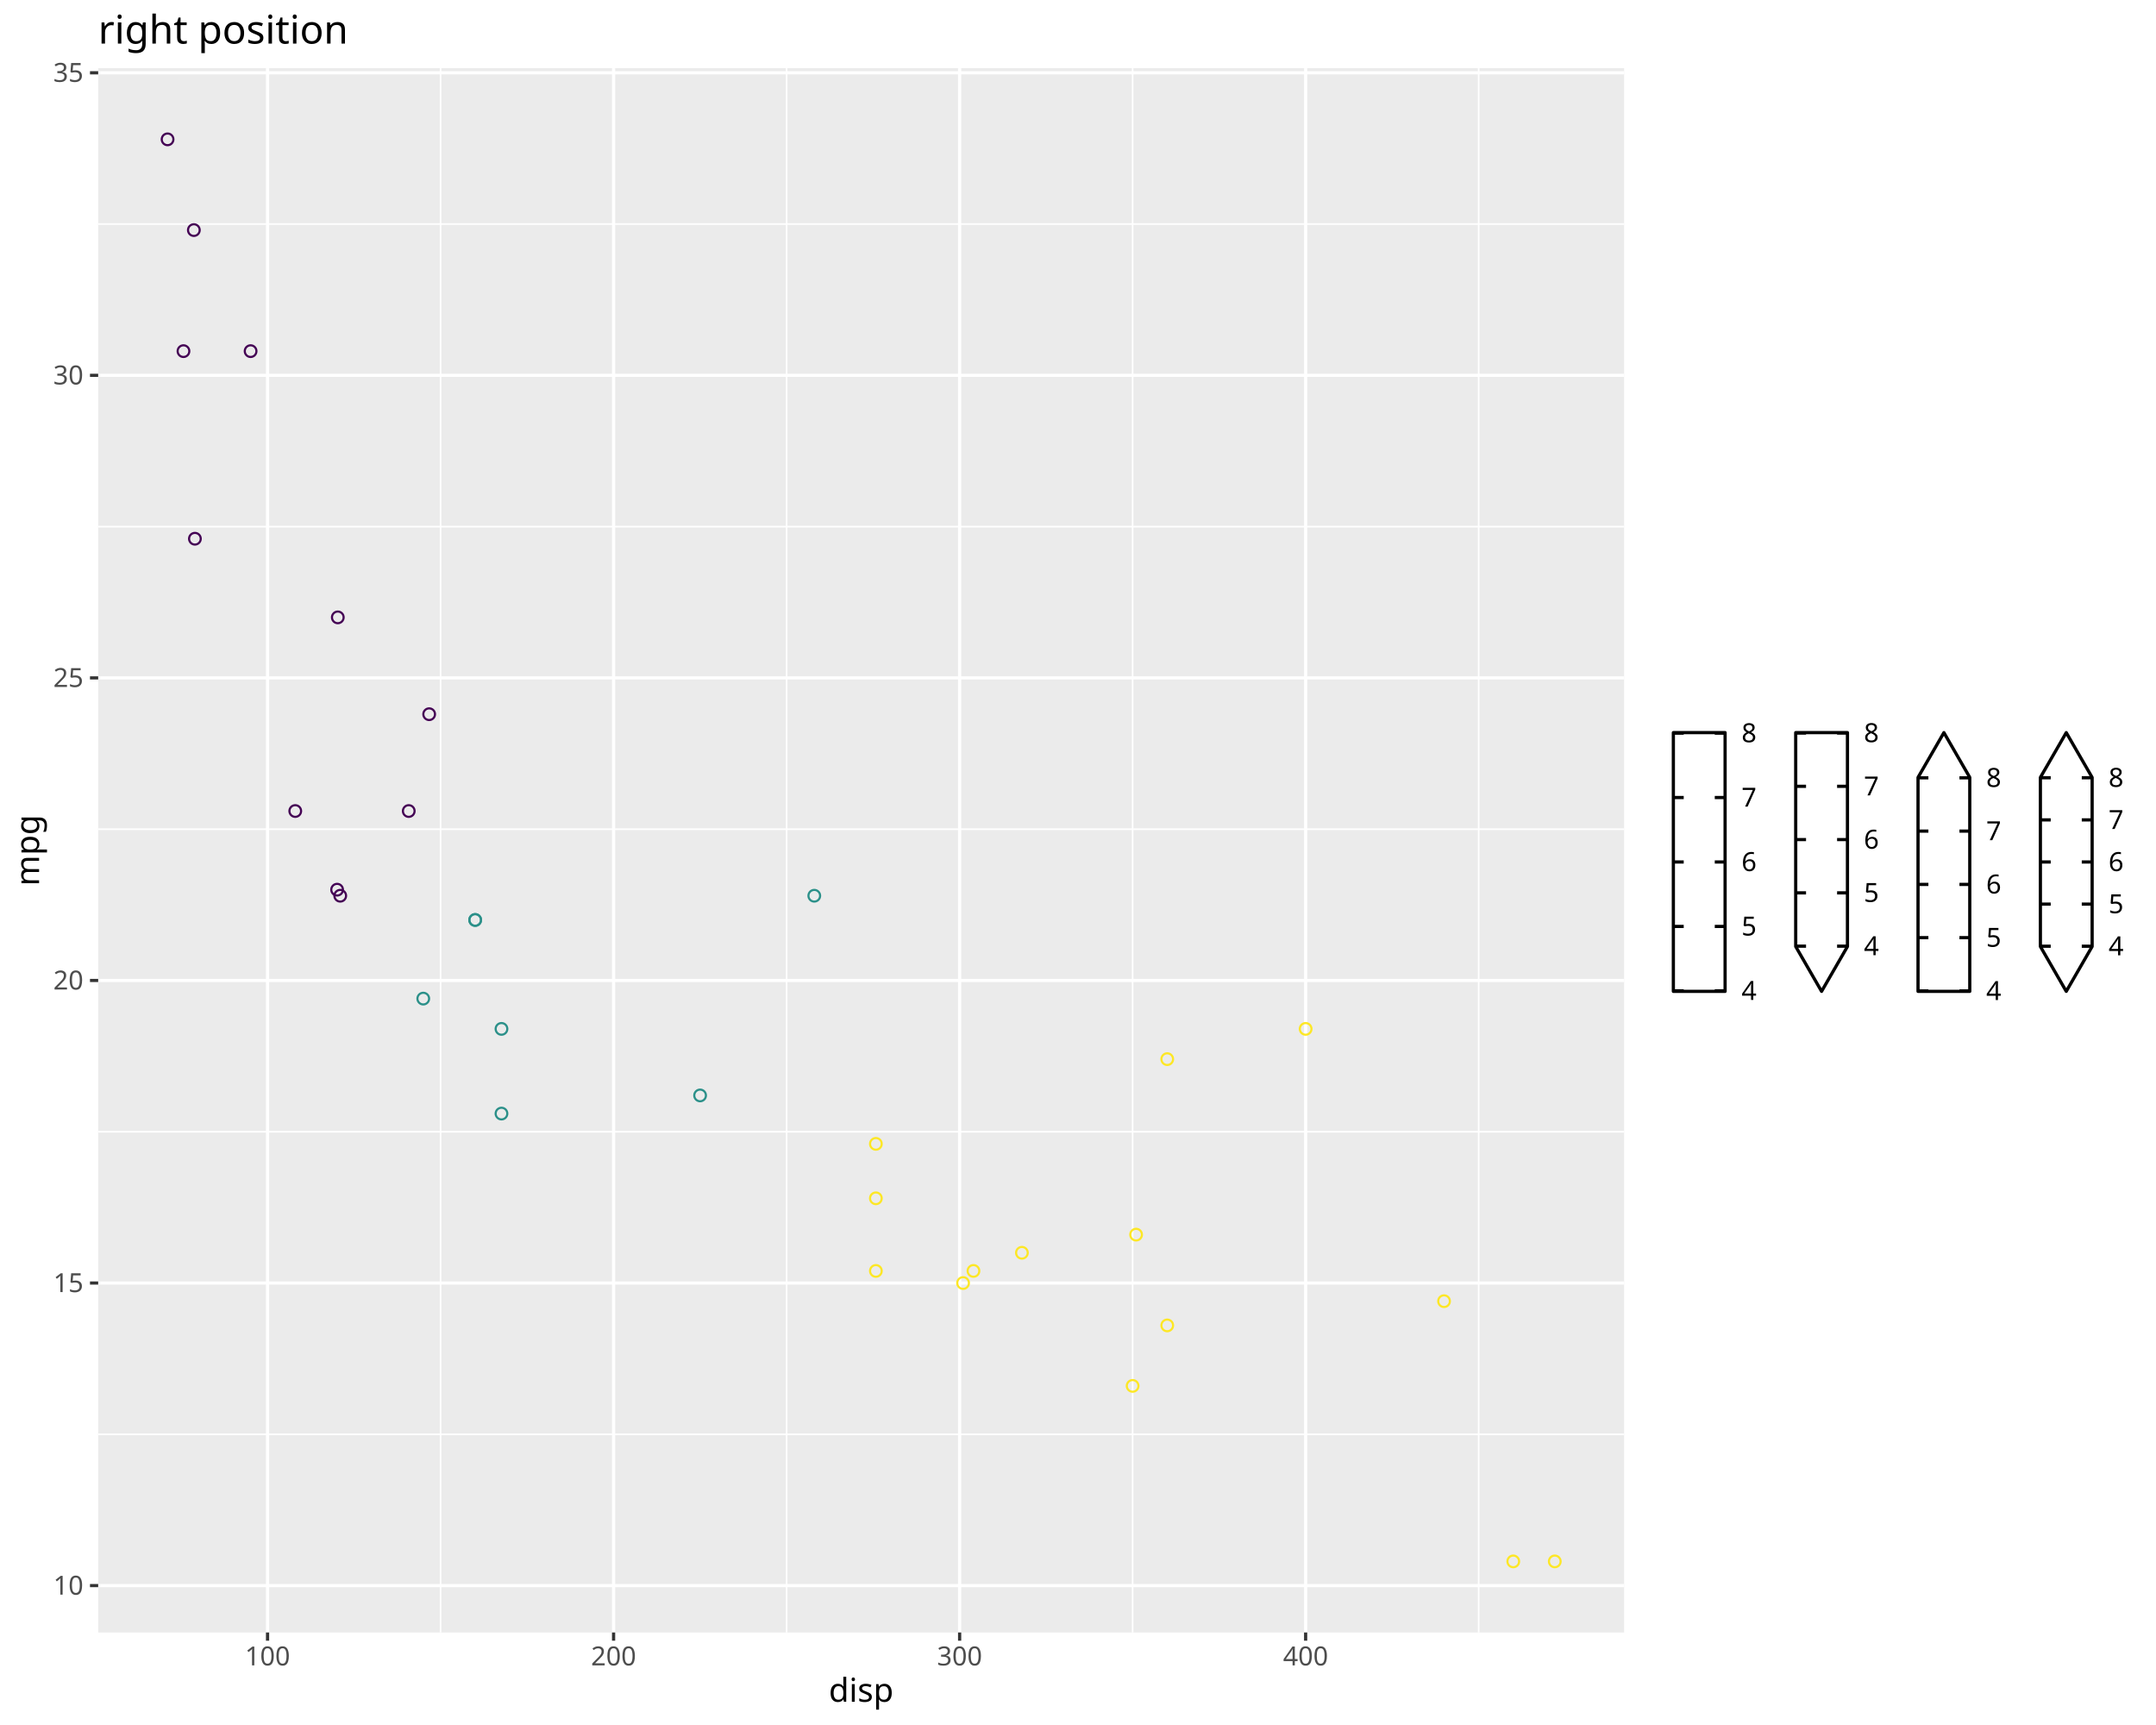
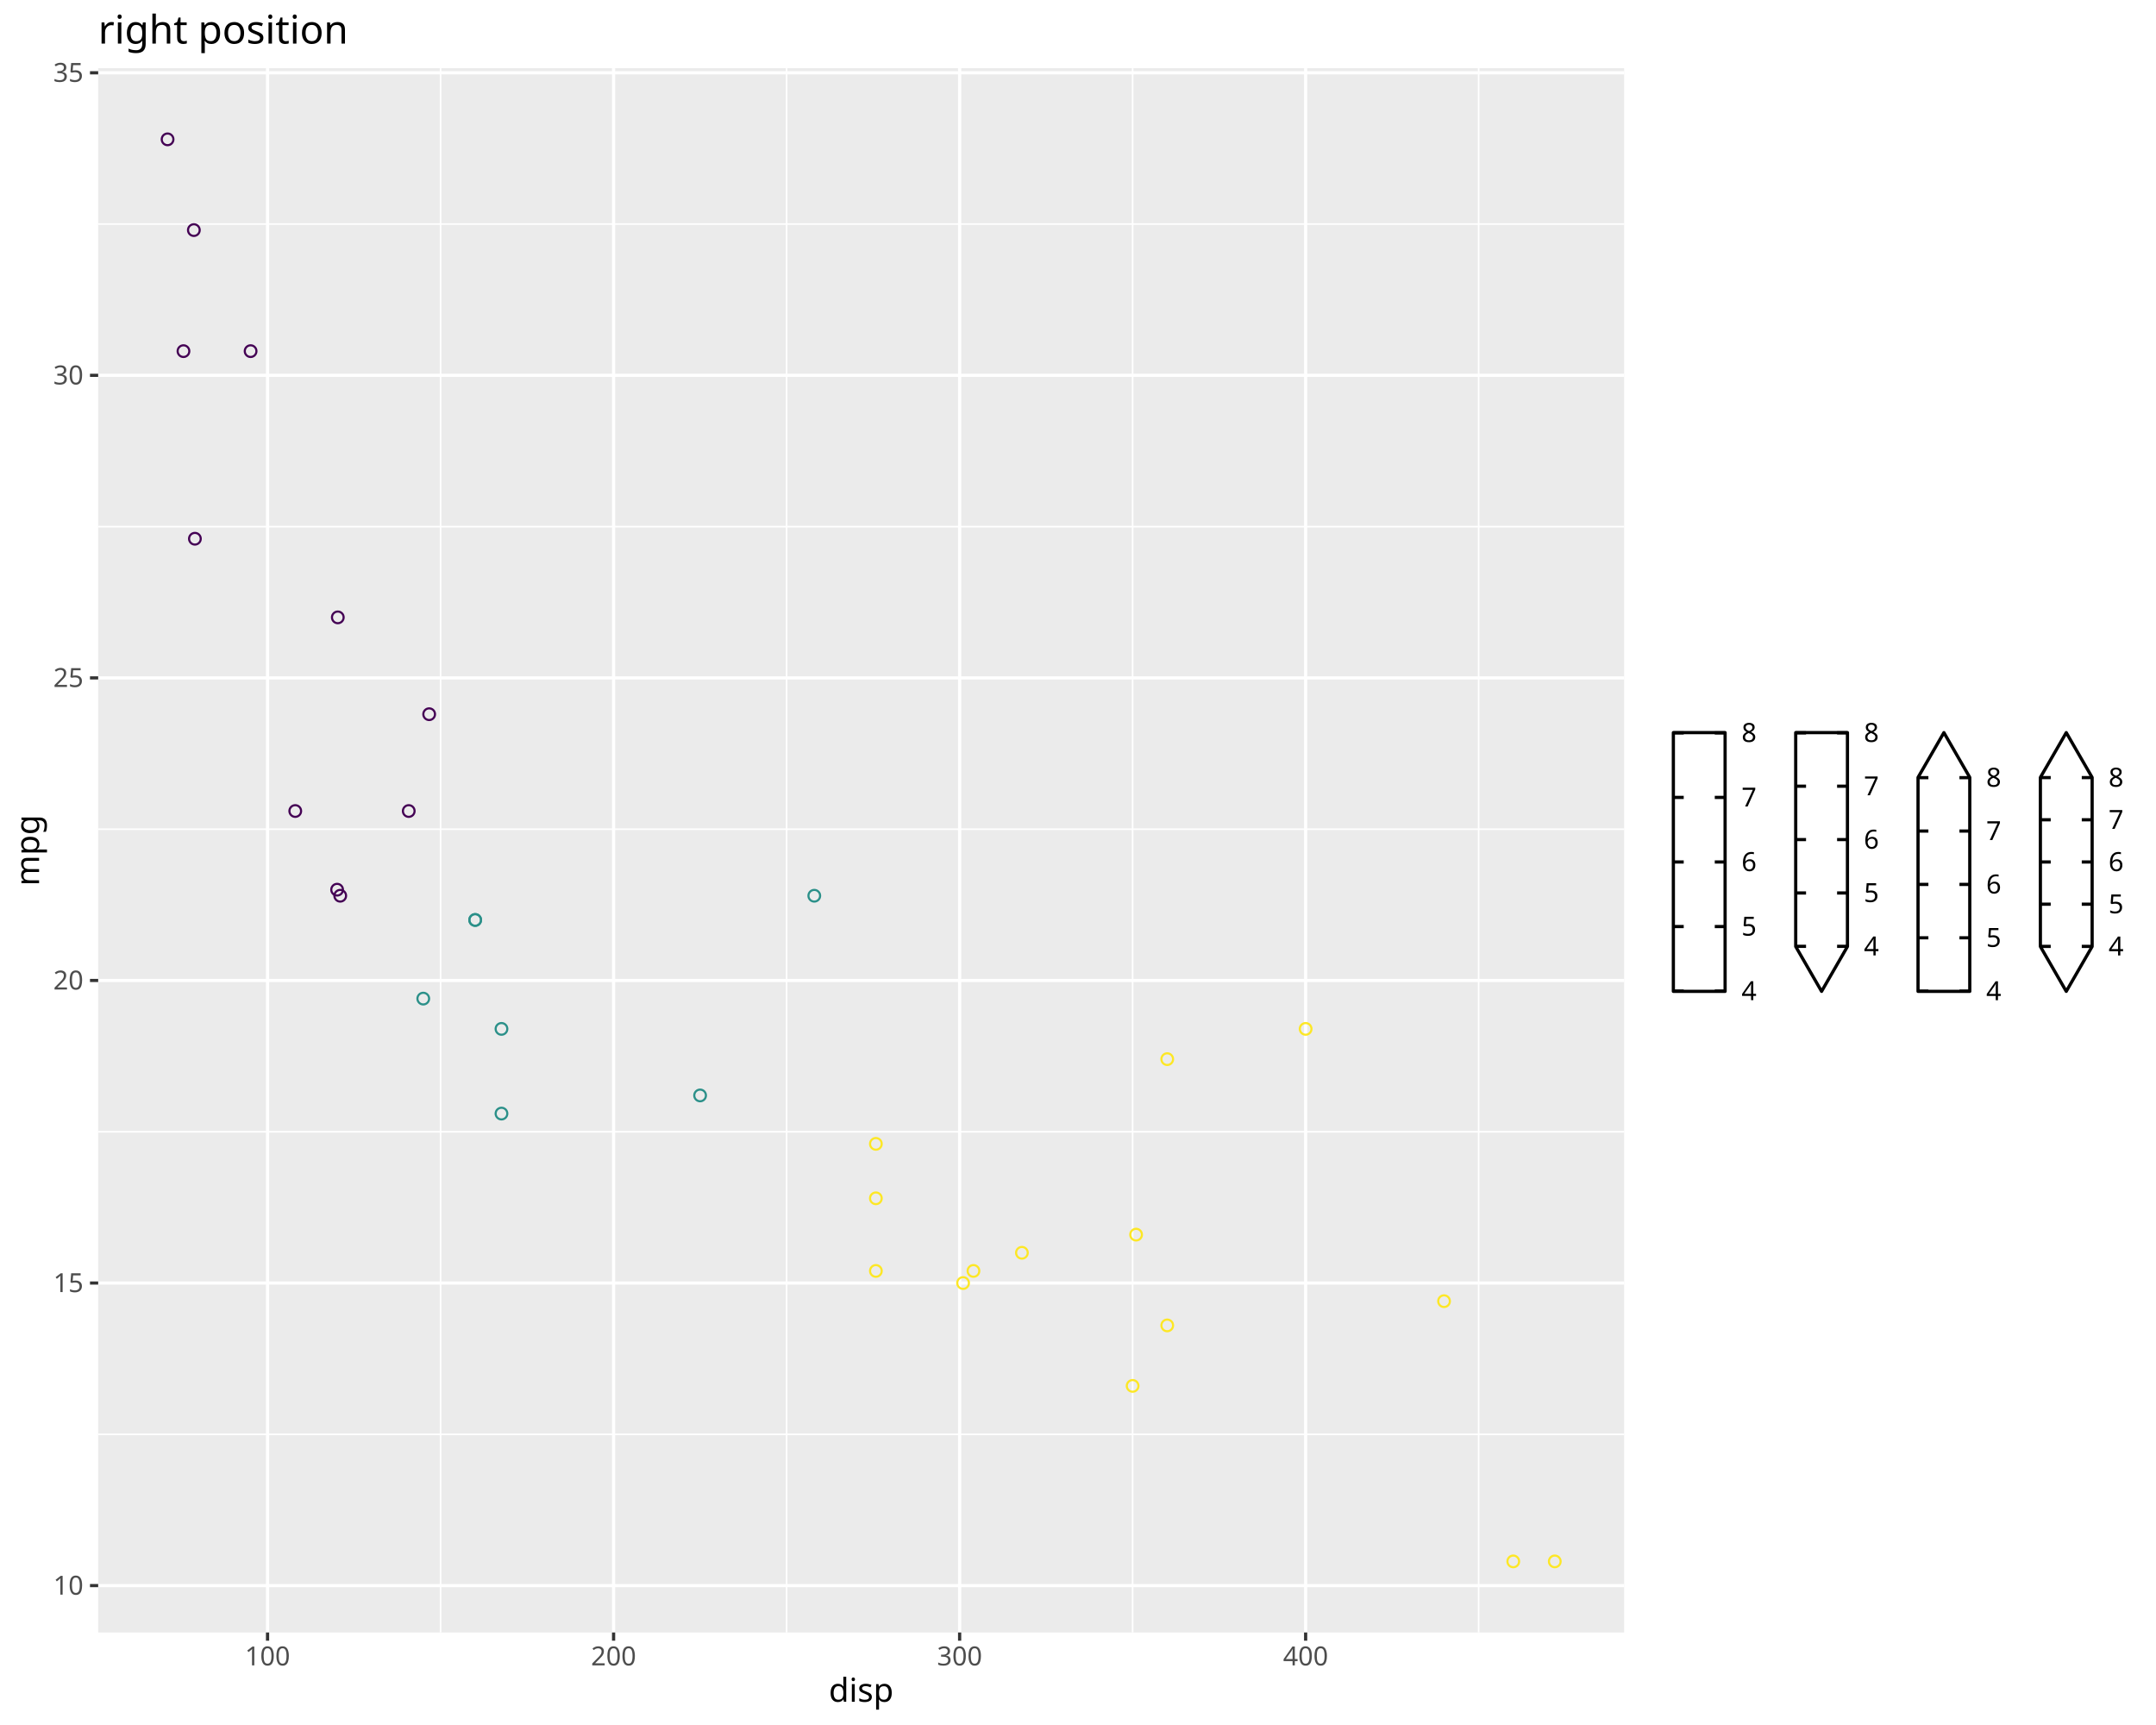
<svg xmlns="http://www.w3.org/2000/svg" class="svglite" data-engine-version="2.0" width="720.00pt" height="576.00pt" viewBox="0 0 720.00 576.00">
  <defs>
    <style type="text/css">
    .svglite line, .svglite polyline, .svglite polygon, .svglite path, .svglite rect, .svglite circle {
      fill: none;
      stroke: #000000;
      stroke-linecap: round;
      stroke-linejoin: round;
      stroke-miterlimit: 10.00;
    }
  </style>
  </defs>
  <rect width="100%" height="100%" style="stroke: none; fill: #FFFFFF;" />
  <defs>
    <clipPath id="cpMC4wMHw3MjAuMDB8MC4wMHw1NzYuMDA=">
      <rect x="0.00" y="0.00" width="720.00" height="576.00" />
    </clipPath>
  </defs>
  <g clip-path="url(#cpMC4wMHw3MjAuMDB8MC4wMHw1NzYuMDA=)">
    <rect x="0.00" y="0.00" width="720.00" height="576.00" style="stroke-width: 1.07; stroke: #FFFFFF; fill: #FFFFFF;" />
  </g>
  <defs>
    <clipPath id="cpMzIuNzl8NTQyLjM5fDIyLjc4fDU0NS4xMQ==">
      <rect x="32.79" y="22.78" width="509.59" height="522.33" />
    </clipPath>
  </defs>
  <g clip-path="url(#cpMzIuNzl8NTQyLjM5fDIyLjc4fDU0NS4xMQ==)">
    <rect x="32.79" y="22.78" width="509.59" height="522.33" style="stroke-width: 1.07; stroke: none; fill: #EBEBEB;" />
    <polyline points="32.79,478.94 542.39,478.94 " style="stroke-width: 0.53; stroke: #FFFFFF; stroke-linecap: butt;" />
    <polyline points="32.79,377.91 542.39,377.91 " style="stroke-width: 0.53; stroke: #FFFFFF; stroke-linecap: butt;" />
    <polyline points="32.79,276.88 542.39,276.88 " style="stroke-width: 0.53; stroke: #FFFFFF; stroke-linecap: butt;" />
    <polyline points="32.79,175.85 542.39,175.85 " style="stroke-width: 0.53; stroke: #FFFFFF; stroke-linecap: butt;" />
    <polyline points="32.79,74.81 542.39,74.81 " style="stroke-width: 0.53; stroke: #FFFFFF; stroke-linecap: butt;" />
    <polyline points="147.13,545.11 147.13,22.78 " style="stroke-width: 0.53; stroke: #FFFFFF; stroke-linecap: butt;" />
    <polyline points="262.69,545.11 262.69,22.78 " style="stroke-width: 0.53; stroke: #FFFFFF; stroke-linecap: butt;" />
    <polyline points="378.24,545.11 378.24,22.78 " style="stroke-width: 0.53; stroke: #FFFFFF; stroke-linecap: butt;" />
    <polyline points="493.80,545.11 493.80,22.78 " style="stroke-width: 0.53; stroke: #FFFFFF; stroke-linecap: butt;" />
    <polyline points="32.79,529.45 542.39,529.45 " style="stroke-width: 1.07; stroke: #FFFFFF; stroke-linecap: butt;" />
    <polyline points="32.79,428.42 542.39,428.42 " style="stroke-width: 1.07; stroke: #FFFFFF; stroke-linecap: butt;" />
    <polyline points="32.79,327.39 542.39,327.39 " style="stroke-width: 1.07; stroke: #FFFFFF; stroke-linecap: butt;" />
    <polyline points="32.79,226.36 542.39,226.36 " style="stroke-width: 1.07; stroke: #FFFFFF; stroke-linecap: butt;" />
    <polyline points="32.79,125.33 542.39,125.33 " style="stroke-width: 1.07; stroke: #FFFFFF; stroke-linecap: butt;" />
    <polyline points="32.79,24.30 542.39,24.30 " style="stroke-width: 1.07; stroke: #FFFFFF; stroke-linecap: butt;" />
    <polyline points="89.35,545.11 89.35,22.78 " style="stroke-width: 1.07; stroke: #FFFFFF; stroke-linecap: butt;" />
    <polyline points="204.91,545.11 204.91,22.78 " style="stroke-width: 1.07; stroke: #FFFFFF; stroke-linecap: butt;" />
    <polyline points="320.47,545.11 320.47,22.78 " style="stroke-width: 1.07; stroke: #FFFFFF; stroke-linecap: butt;" />
    <polyline points="436.02,545.11 436.02,22.78 " style="stroke-width: 1.07; stroke: #FFFFFF; stroke-linecap: butt;" />
    <circle cx="158.69" cy="307.19" r="1.95" style="stroke-width: 0.71; stroke: #2B9089;" />
    <circle cx="158.69" cy="307.19" r="1.95" style="stroke-width: 0.71; stroke: #2B9089;" />
    <circle cx="98.60" cy="270.81" r="1.95" style="stroke-width: 0.71; stroke: #440154;" />
    <circle cx="271.93" cy="299.10" r="1.95" style="stroke-width: 0.71; stroke: #2B9089;" />
    <circle cx="389.80" cy="353.66" r="1.95" style="stroke-width: 0.71; stroke: #FDE725;" />
    <circle cx="233.80" cy="365.78" r="1.95" style="stroke-width: 0.71; stroke: #2B9089;" />
    <circle cx="389.80" cy="442.57" r="1.95" style="stroke-width: 0.71; stroke: #FDE725;" />
    <circle cx="143.32" cy="238.48" r="1.95" style="stroke-width: 0.71; stroke: #440154;" />
    <circle cx="136.50" cy="270.81" r="1.95" style="stroke-width: 0.71; stroke: #440154;" />
    <circle cx="167.47" cy="343.56" r="1.95" style="stroke-width: 0.71; stroke: #2B9089;" />
    <circle cx="167.47" cy="371.84" r="1.95" style="stroke-width: 0.71; stroke: #2B9089;" />
    <circle cx="292.50" cy="400.13" r="1.95" style="stroke-width: 0.71; stroke: #FDE725;" />
    <circle cx="292.50" cy="381.95" r="1.95" style="stroke-width: 0.71; stroke: #FDE725;" />
    <circle cx="292.50" cy="424.38" r="1.95" style="stroke-width: 0.71; stroke: #FDE725;" />
    <circle cx="519.22" cy="521.37" r="1.95" style="stroke-width: 0.71; stroke: #FDE725;" />
    <circle cx="505.36" cy="521.37" r="1.95" style="stroke-width: 0.71; stroke: #FDE725;" />
    <circle cx="482.24" cy="434.48" r="1.95" style="stroke-width: 0.71; stroke: #FDE725;" />
    <circle cx="64.74" cy="76.83" r="1.95" style="stroke-width: 0.71; stroke: #440154;" />
    <circle cx="61.27" cy="117.25" r="1.95" style="stroke-width: 0.71; stroke: #440154;" />
    <circle cx="55.96" cy="46.53" r="1.95" style="stroke-width: 0.71; stroke: #440154;" />
    <circle cx="112.58" cy="297.08" r="1.95" style="stroke-width: 0.71; stroke: #440154;" />
    <circle cx="341.27" cy="418.32" r="1.95" style="stroke-width: 0.71; stroke: #FDE725;" />
    <circle cx="325.09" cy="424.38" r="1.95" style="stroke-width: 0.71; stroke: #FDE725;" />
    <circle cx="378.24" cy="462.77" r="1.95" style="stroke-width: 0.71; stroke: #FDE725;" />
    <circle cx="436.02" cy="343.56" r="1.95" style="stroke-width: 0.71; stroke: #FDE725;" />
    <circle cx="65.09" cy="179.89" r="1.95" style="stroke-width: 0.71; stroke: #440154;" />
    <circle cx="112.81" cy="206.15" r="1.95" style="stroke-width: 0.71; stroke: #440154;" />
    <circle cx="83.69" cy="117.25" r="1.95" style="stroke-width: 0.71; stroke: #440154;" />
    <circle cx="379.40" cy="412.26" r="1.95" style="stroke-width: 0.71; stroke: #FDE725;" />
    <circle cx="141.35" cy="333.45" r="1.95" style="stroke-width: 0.71; stroke: #2B9089;" />
    <circle cx="321.62" cy="428.42" r="1.95" style="stroke-width: 0.71; stroke: #FDE725;" />
    <circle cx="113.62" cy="299.10" r="1.95" style="stroke-width: 0.71; stroke: #440154;" />
  </g>
  <g clip-path="url(#cpMC4wMHw3MjAuMDB8MC4wMHw1NzYuMDA=)">
    <text x="27.86" y="532.48" text-anchor="end" style="font-size: 8.80px; fill: #4D4D4D; font-family: sans;" textLength="9.79px" lengthAdjust="spacingAndGlyphs">10</text>
    <text x="27.86" y="431.45" text-anchor="end" style="font-size: 8.80px; fill: #4D4D4D; font-family: sans;" textLength="9.79px" lengthAdjust="spacingAndGlyphs">15</text>
    <text x="27.86" y="330.42" text-anchor="end" style="font-size: 8.80px; fill: #4D4D4D; font-family: sans;" textLength="9.79px" lengthAdjust="spacingAndGlyphs">20</text>
    <text x="27.86" y="229.39" text-anchor="end" style="font-size: 8.80px; fill: #4D4D4D; font-family: sans;" textLength="9.79px" lengthAdjust="spacingAndGlyphs">25</text>
    <text x="27.86" y="128.36" text-anchor="end" style="font-size: 8.80px; fill: #4D4D4D; font-family: sans;" textLength="9.79px" lengthAdjust="spacingAndGlyphs">30</text>
    <text x="27.86" y="27.33" text-anchor="end" style="font-size: 8.80px; fill: #4D4D4D; font-family: sans;" textLength="9.79px" lengthAdjust="spacingAndGlyphs">35</text>
    <polyline points="30.05,529.45 32.79,529.45 " style="stroke-width: 1.07; stroke: #333333; stroke-linecap: butt;" />
    <polyline points="30.05,428.42 32.79,428.42 " style="stroke-width: 1.07; stroke: #333333; stroke-linecap: butt;" />
    <polyline points="30.05,327.39 32.79,327.39 " style="stroke-width: 1.07; stroke: #333333; stroke-linecap: butt;" />
    <polyline points="30.05,226.36 32.79,226.36 " style="stroke-width: 1.07; stroke: #333333; stroke-linecap: butt;" />
    <polyline points="30.05,125.33 32.79,125.33 " style="stroke-width: 1.07; stroke: #333333; stroke-linecap: butt;" />
    <polyline points="30.05,24.30 32.79,24.30 " style="stroke-width: 1.07; stroke: #333333; stroke-linecap: butt;" />
    <polyline points="89.35,547.85 89.35,545.11 " style="stroke-width: 1.07; stroke: #333333; stroke-linecap: butt;" />
    <polyline points="204.91,547.85 204.91,545.11 " style="stroke-width: 1.07; stroke: #333333; stroke-linecap: butt;" />
    <polyline points="320.47,547.85 320.47,545.11 " style="stroke-width: 1.07; stroke: #333333; stroke-linecap: butt;" />
    <polyline points="436.02,547.85 436.02,545.11 " style="stroke-width: 1.07; stroke: #333333; stroke-linecap: butt;" />
    <text x="89.35" y="556.10" text-anchor="middle" style="font-size: 8.80px; fill: #4D4D4D; font-family: sans;" textLength="14.68px" lengthAdjust="spacingAndGlyphs">100</text>
    <text x="204.91" y="556.10" text-anchor="middle" style="font-size: 8.80px; fill: #4D4D4D; font-family: sans;" textLength="14.68px" lengthAdjust="spacingAndGlyphs">200</text>
    <text x="320.47" y="556.10" text-anchor="middle" style="font-size: 8.80px; fill: #4D4D4D; font-family: sans;" textLength="14.68px" lengthAdjust="spacingAndGlyphs">300</text>
    <text x="436.02" y="556.10" text-anchor="middle" style="font-size: 8.80px; fill: #4D4D4D; font-family: sans;" textLength="14.68px" lengthAdjust="spacingAndGlyphs">400</text>
    <text x="287.59" y="568.24" text-anchor="middle" style="font-size: 11.00px; font-family: sans;" textLength="20.18px" lengthAdjust="spacingAndGlyphs">disp</text>
    <text transform="translate(13.05,283.95) rotate(-90)" text-anchor="middle" style="font-size: 11.00px; font-family: sans;" textLength="21.40px" lengthAdjust="spacingAndGlyphs">mpg</text>
    <polygon points="558.82,331.03 576.10,331.03 576.10,244.63 558.82,244.63 " style="stroke-width: 1.07; fill: none;" />
-     <polyline points="562.28,330.86 558.82,330.86 " style="stroke-width: 1.07; stroke-linecap: butt;" />
-     <polyline points="562.28,309.35 558.82,309.35 " style="stroke-width: 1.07; stroke-linecap: butt;" />
+     <polyline points="562.28,330.94 558.82,330.94 " style="stroke-width: 1.07; stroke-linecap: butt;" />
+     <polyline points="562.28,309.39 558.82,309.39 " style="stroke-width: 1.07; stroke-linecap: butt;" />
    <polyline points="562.28,287.83 558.82,287.83 " style="stroke-width: 1.07; stroke-linecap: butt;" />
-     <polyline points="562.28,266.31 558.82,266.31 " style="stroke-width: 1.07; stroke-linecap: butt;" />
-     <polyline points="562.28,244.80 558.82,244.80 " style="stroke-width: 1.07; stroke-linecap: butt;" />
-     <polyline points="572.65,330.86 576.10,330.86 " style="stroke-width: 1.07; stroke-linecap: butt;" />
-     <polyline points="572.65,309.35 576.10,309.35 " style="stroke-width: 1.07; stroke-linecap: butt;" />
+     <polyline points="562.28,266.27 558.82,266.27 " style="stroke-width: 1.07; stroke-linecap: butt;" />
+     <polyline points="562.28,244.72 558.82,244.72 " style="stroke-width: 1.07; stroke-linecap: butt;" />
+     <polyline points="572.65,330.94 576.10,330.94 " style="stroke-width: 1.07; stroke-linecap: butt;" />
+     <polyline points="572.65,309.39 576.10,309.39 " style="stroke-width: 1.07; stroke-linecap: butt;" />
    <polyline points="572.65,287.83 576.10,287.83 " style="stroke-width: 1.07; stroke-linecap: butt;" />
-     <polyline points="572.65,266.31 576.10,266.31 " style="stroke-width: 1.07; stroke-linecap: butt;" />
-     <polyline points="572.65,244.80 576.10,244.80 " style="stroke-width: 1.07; stroke-linecap: butt;" />
-     <text x="581.58" y="333.89" style="font-size: 8.80px; font-family: sans;" textLength="4.89px" lengthAdjust="spacingAndGlyphs">4</text>
-     <text x="581.58" y="312.37" style="font-size: 8.80px; font-family: sans;" textLength="4.89px" lengthAdjust="spacingAndGlyphs">5</text>
+     <polyline points="572.65,266.27 576.10,266.27 " style="stroke-width: 1.07; stroke-linecap: butt;" />
+     <polyline points="572.65,244.72 576.10,244.72 " style="stroke-width: 1.07; stroke-linecap: butt;" />
+     <text x="581.58" y="333.97" style="font-size: 8.80px; font-family: sans;" textLength="4.89px" lengthAdjust="spacingAndGlyphs">4</text>
+     <text x="581.58" y="312.41" style="font-size: 8.80px; font-family: sans;" textLength="4.89px" lengthAdjust="spacingAndGlyphs">5</text>
    <text x="581.58" y="290.86" style="font-size: 8.80px; font-family: sans;" textLength="4.89px" lengthAdjust="spacingAndGlyphs">6</text>
-     <text x="581.58" y="269.34" style="font-size: 8.80px; font-family: sans;" textLength="4.89px" lengthAdjust="spacingAndGlyphs">7</text>
-     <text x="581.58" y="247.83" style="font-size: 8.80px; font-family: sans;" textLength="4.89px" lengthAdjust="spacingAndGlyphs">8</text>
+     <text x="581.58" y="269.30" style="font-size: 8.80px; font-family: sans;" textLength="4.89px" lengthAdjust="spacingAndGlyphs">7</text>
+     <text x="581.58" y="247.74" style="font-size: 8.80px; font-family: sans;" textLength="4.89px" lengthAdjust="spacingAndGlyphs">8</text>
    <polygon points="599.68,316.06 608.32,331.03 616.96,316.06 616.96,244.63 599.68,244.63 " style="stroke-width: 1.07; fill: none;" />
-     <polyline points="603.13,315.93 599.68,315.93 " style="stroke-width: 1.07; stroke-linecap: butt;" />
-     <polyline points="603.13,298.14 599.68,298.14 " style="stroke-width: 1.07; stroke-linecap: butt;" />
+     <polyline points="603.13,315.99 599.68,315.99 " style="stroke-width: 1.07; stroke-linecap: butt;" />
+     <polyline points="603.13,298.17 599.68,298.17 " style="stroke-width: 1.07; stroke-linecap: butt;" />
    <polyline points="603.13,280.35 599.68,280.35 " style="stroke-width: 1.07; stroke-linecap: butt;" />
-     <polyline points="603.13,262.56 599.68,262.56 " style="stroke-width: 1.07; stroke-linecap: butt;" />
-     <polyline points="603.13,244.77 599.68,244.77 " style="stroke-width: 1.07; stroke-linecap: butt;" />
-     <polyline points="613.50,315.93 616.96,315.93 " style="stroke-width: 1.07; stroke-linecap: butt;" />
-     <polyline points="613.50,298.14 616.96,298.14 " style="stroke-width: 1.07; stroke-linecap: butt;" />
+     <polyline points="603.13,262.52 599.68,262.52 " style="stroke-width: 1.07; stroke-linecap: butt;" />
+     <polyline points="603.13,244.70 599.68,244.70 " style="stroke-width: 1.07; stroke-linecap: butt;" />
+     <polyline points="613.50,315.99 616.96,315.99 " style="stroke-width: 1.07; stroke-linecap: butt;" />
+     <polyline points="613.50,298.17 616.96,298.17 " style="stroke-width: 1.07; stroke-linecap: butt;" />
    <polyline points="613.50,280.35 616.96,280.35 " style="stroke-width: 1.07; stroke-linecap: butt;" />
-     <polyline points="613.50,262.56 616.96,262.56 " style="stroke-width: 1.07; stroke-linecap: butt;" />
-     <polyline points="613.50,244.77 616.96,244.77 " style="stroke-width: 1.07; stroke-linecap: butt;" />
-     <text x="622.44" y="318.95" style="font-size: 8.80px; font-family: sans;" textLength="4.89px" lengthAdjust="spacingAndGlyphs">4</text>
-     <text x="622.44" y="301.16" style="font-size: 8.80px; font-family: sans;" textLength="4.89px" lengthAdjust="spacingAndGlyphs">5</text>
+     <polyline points="613.50,262.52 616.96,262.52 " style="stroke-width: 1.07; stroke-linecap: butt;" />
+     <polyline points="613.50,244.70 616.96,244.70 " style="stroke-width: 1.07; stroke-linecap: butt;" />
+     <text x="622.44" y="319.02" style="font-size: 8.80px; font-family: sans;" textLength="4.89px" lengthAdjust="spacingAndGlyphs">4</text>
+     <text x="622.44" y="301.20" style="font-size: 8.80px; font-family: sans;" textLength="4.89px" lengthAdjust="spacingAndGlyphs">5</text>
    <text x="622.44" y="283.38" style="font-size: 8.80px; font-family: sans;" textLength="4.89px" lengthAdjust="spacingAndGlyphs">6</text>
-     <text x="622.44" y="265.59" style="font-size: 8.80px; font-family: sans;" textLength="4.89px" lengthAdjust="spacingAndGlyphs">7</text>
-     <text x="622.44" y="247.80" style="font-size: 8.80px; font-family: sans;" textLength="4.89px" lengthAdjust="spacingAndGlyphs">8</text>
+     <text x="622.44" y="265.55" style="font-size: 8.80px; font-family: sans;" textLength="4.89px" lengthAdjust="spacingAndGlyphs">7</text>
+     <text x="622.44" y="247.73" style="font-size: 8.80px; font-family: sans;" textLength="4.89px" lengthAdjust="spacingAndGlyphs">8</text>
    <polygon points="640.53,331.03 657.81,331.03 657.81,259.59 649.17,244.63 640.53,259.59 " style="stroke-width: 1.07; fill: none;" />
-     <polyline points="643.99,330.89 640.53,330.89 " style="stroke-width: 1.07; stroke-linecap: butt;" />
-     <polyline points="643.99,313.10 640.53,313.10 " style="stroke-width: 1.07; stroke-linecap: butt;" />
+     <polyline points="643.99,330.96 640.53,330.96 " style="stroke-width: 1.07; stroke-linecap: butt;" />
+     <polyline points="643.99,313.14 640.53,313.14 " style="stroke-width: 1.07; stroke-linecap: butt;" />
    <polyline points="643.99,295.31 640.53,295.31 " style="stroke-width: 1.07; stroke-linecap: butt;" />
-     <polyline points="643.99,277.52 640.53,277.52 " style="stroke-width: 1.07; stroke-linecap: butt;" />
-     <polyline points="643.99,259.73 640.53,259.73 " style="stroke-width: 1.07; stroke-linecap: butt;" />
-     <polyline points="654.36,330.89 657.81,330.89 " style="stroke-width: 1.07; stroke-linecap: butt;" />
-     <polyline points="654.36,313.10 657.81,313.10 " style="stroke-width: 1.07; stroke-linecap: butt;" />
+     <polyline points="643.99,277.49 640.53,277.49 " style="stroke-width: 1.07; stroke-linecap: butt;" />
+     <polyline points="643.99,259.67 640.53,259.67 " style="stroke-width: 1.07; stroke-linecap: butt;" />
+     <polyline points="654.36,330.96 657.81,330.96 " style="stroke-width: 1.07; stroke-linecap: butt;" />
+     <polyline points="654.36,313.14 657.81,313.14 " style="stroke-width: 1.07; stroke-linecap: butt;" />
    <polyline points="654.36,295.31 657.81,295.31 " style="stroke-width: 1.07; stroke-linecap: butt;" />
-     <polyline points="654.36,277.52 657.81,277.52 " style="stroke-width: 1.07; stroke-linecap: butt;" />
-     <polyline points="654.36,259.73 657.81,259.73 " style="stroke-width: 1.07; stroke-linecap: butt;" />
-     <text x="663.29" y="333.92" style="font-size: 8.80px; font-family: sans;" textLength="4.89px" lengthAdjust="spacingAndGlyphs">4</text>
-     <text x="663.29" y="316.13" style="font-size: 8.80px; font-family: sans;" textLength="4.89px" lengthAdjust="spacingAndGlyphs">5</text>
+     <polyline points="654.36,277.49 657.81,277.49 " style="stroke-width: 1.07; stroke-linecap: butt;" />
+     <polyline points="654.36,259.67 657.81,259.67 " style="stroke-width: 1.07; stroke-linecap: butt;" />
+     <text x="663.29" y="333.99" style="font-size: 8.80px; font-family: sans;" textLength="4.89px" lengthAdjust="spacingAndGlyphs">4</text>
+     <text x="663.29" y="316.16" style="font-size: 8.80px; font-family: sans;" textLength="4.89px" lengthAdjust="spacingAndGlyphs">5</text>
    <text x="663.29" y="298.34" style="font-size: 8.80px; font-family: sans;" textLength="4.89px" lengthAdjust="spacingAndGlyphs">6</text>
-     <text x="663.29" y="280.55" style="font-size: 8.80px; font-family: sans;" textLength="4.89px" lengthAdjust="spacingAndGlyphs">7</text>
-     <text x="663.29" y="262.76" style="font-size: 8.80px; font-family: sans;" textLength="4.89px" lengthAdjust="spacingAndGlyphs">8</text>
+     <text x="663.29" y="280.52" style="font-size: 8.80px; font-family: sans;" textLength="4.89px" lengthAdjust="spacingAndGlyphs">7</text>
+     <text x="663.29" y="262.69" style="font-size: 8.80px; font-family: sans;" textLength="4.89px" lengthAdjust="spacingAndGlyphs">8</text>
    <polygon points="681.39,316.06 690.03,331.03 698.67,316.06 698.67,259.59 690.03,244.63 681.39,259.59 " style="stroke-width: 1.07; fill: none;" />
-     <polyline points="684.84,315.95 681.39,315.95 " style="stroke-width: 1.07; stroke-linecap: butt;" />
-     <polyline points="684.84,301.89 681.39,301.89 " style="stroke-width: 1.07; stroke-linecap: butt;" />
+     <polyline points="684.84,316.01 681.39,316.01 " style="stroke-width: 1.07; stroke-linecap: butt;" />
+     <polyline points="684.84,301.92 681.39,301.92 " style="stroke-width: 1.07; stroke-linecap: butt;" />
    <polyline points="684.84,287.83 681.39,287.83 " style="stroke-width: 1.07; stroke-linecap: butt;" />
-     <polyline points="684.84,273.77 681.39,273.77 " style="stroke-width: 1.07; stroke-linecap: butt;" />
-     <polyline points="684.84,259.70 681.39,259.70 " style="stroke-width: 1.07; stroke-linecap: butt;" />
-     <polyline points="695.21,315.95 698.67,315.95 " style="stroke-width: 1.07; stroke-linecap: butt;" />
-     <polyline points="695.21,301.89 698.67,301.89 " style="stroke-width: 1.07; stroke-linecap: butt;" />
+     <polyline points="684.84,273.74 681.39,273.74 " style="stroke-width: 1.07; stroke-linecap: butt;" />
+     <polyline points="684.84,259.65 681.39,259.65 " style="stroke-width: 1.07; stroke-linecap: butt;" />
+     <polyline points="695.21,316.01 698.67,316.01 " style="stroke-width: 1.07; stroke-linecap: butt;" />
+     <polyline points="695.21,301.92 698.67,301.92 " style="stroke-width: 1.07; stroke-linecap: butt;" />
    <polyline points="695.21,287.83 698.67,287.83 " style="stroke-width: 1.07; stroke-linecap: butt;" />
-     <polyline points="695.21,273.77 698.67,273.77 " style="stroke-width: 1.07; stroke-linecap: butt;" />
-     <polyline points="695.21,259.70 698.67,259.70 " style="stroke-width: 1.07; stroke-linecap: butt;" />
-     <text x="704.15" y="318.98" style="font-size: 8.80px; font-family: sans;" textLength="4.89px" lengthAdjust="spacingAndGlyphs">4</text>
-     <text x="704.15" y="304.92" style="font-size: 8.80px; font-family: sans;" textLength="4.89px" lengthAdjust="spacingAndGlyphs">5</text>
+     <polyline points="695.21,273.74 698.67,273.74 " style="stroke-width: 1.07; stroke-linecap: butt;" />
+     <polyline points="695.21,259.65 698.67,259.65 " style="stroke-width: 1.07; stroke-linecap: butt;" />
+     <text x="704.15" y="319.04" style="font-size: 8.80px; font-family: sans;" textLength="4.89px" lengthAdjust="spacingAndGlyphs">4</text>
+     <text x="704.15" y="304.95" style="font-size: 8.80px; font-family: sans;" textLength="4.89px" lengthAdjust="spacingAndGlyphs">5</text>
    <text x="704.15" y="290.86" style="font-size: 8.80px; font-family: sans;" textLength="4.89px" lengthAdjust="spacingAndGlyphs">6</text>
-     <text x="704.15" y="276.80" style="font-size: 8.80px; font-family: sans;" textLength="4.89px" lengthAdjust="spacingAndGlyphs">7</text>
-     <text x="704.15" y="262.73" style="font-size: 8.80px; font-family: sans;" textLength="4.89px" lengthAdjust="spacingAndGlyphs">8</text>
+     <text x="704.15" y="276.77" style="font-size: 8.80px; font-family: sans;" textLength="4.89px" lengthAdjust="spacingAndGlyphs">7</text>
+     <text x="704.15" y="262.68" style="font-size: 8.80px; font-family: sans;" textLength="4.89px" lengthAdjust="spacingAndGlyphs">8</text>
    <text x="32.79" y="14.56" style="font-size: 13.20px; font-family: sans;" textLength="74.84px" lengthAdjust="spacingAndGlyphs">right position</text>
  </g>
</svg>
